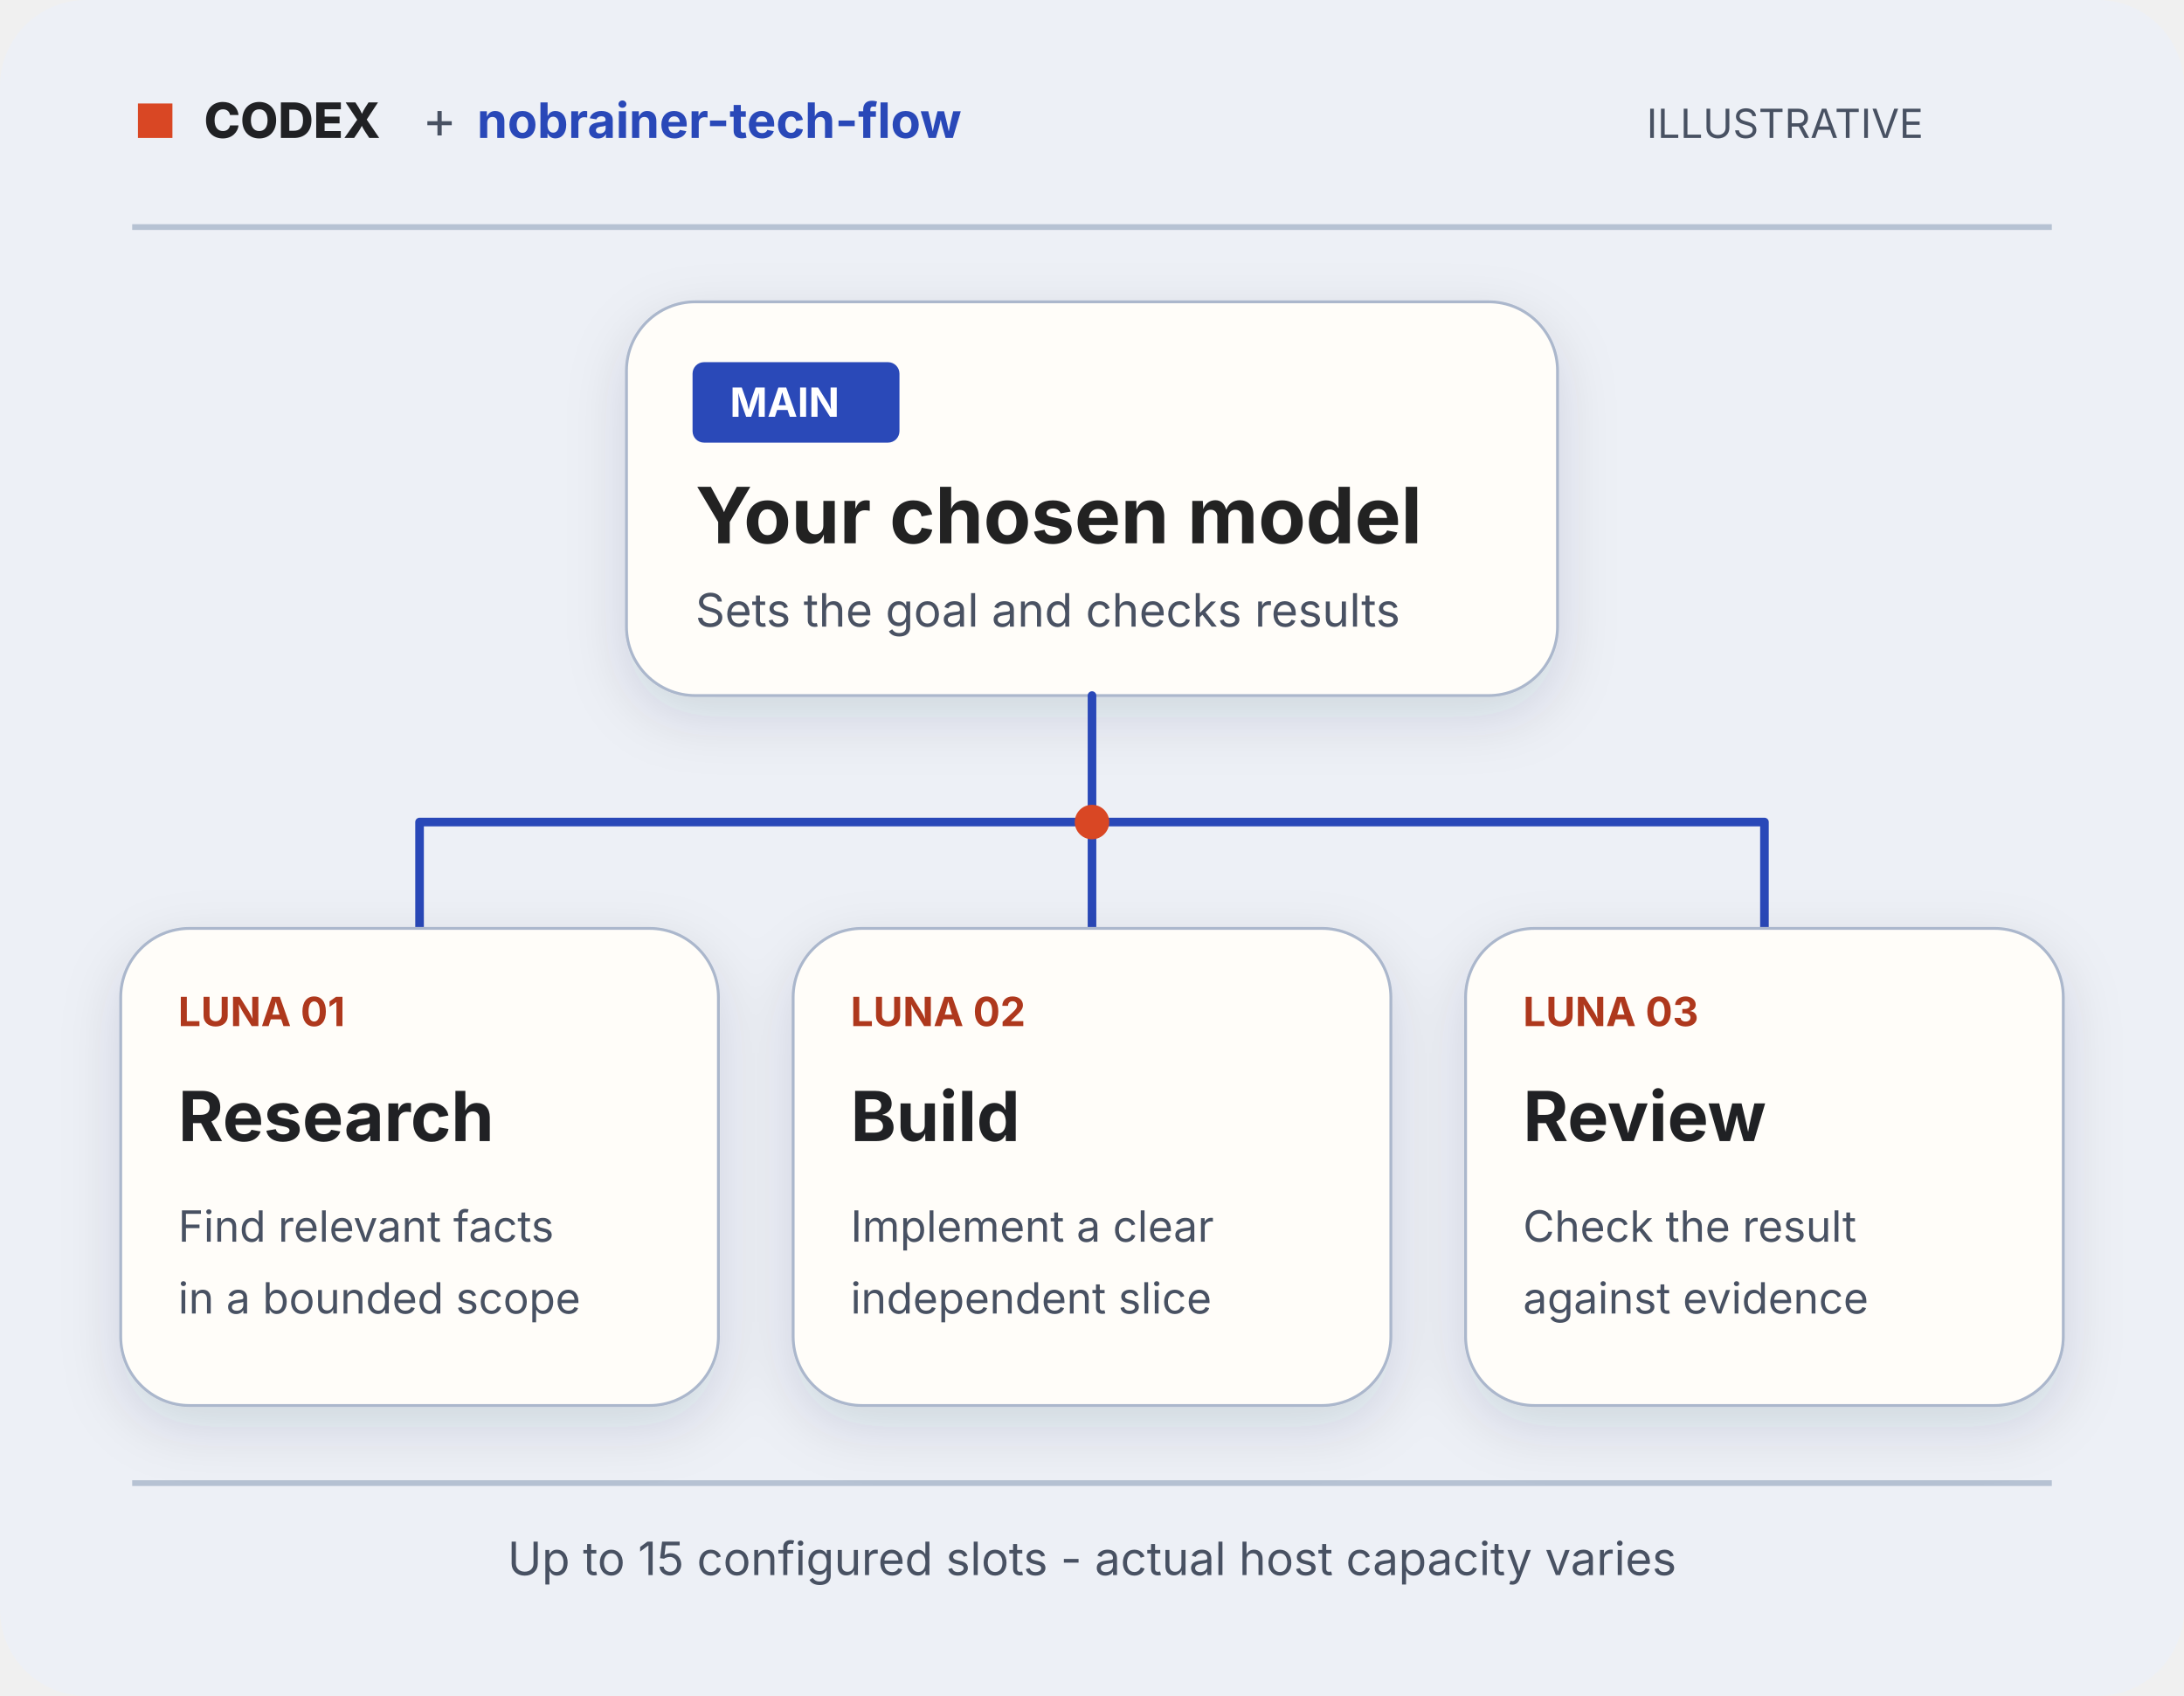
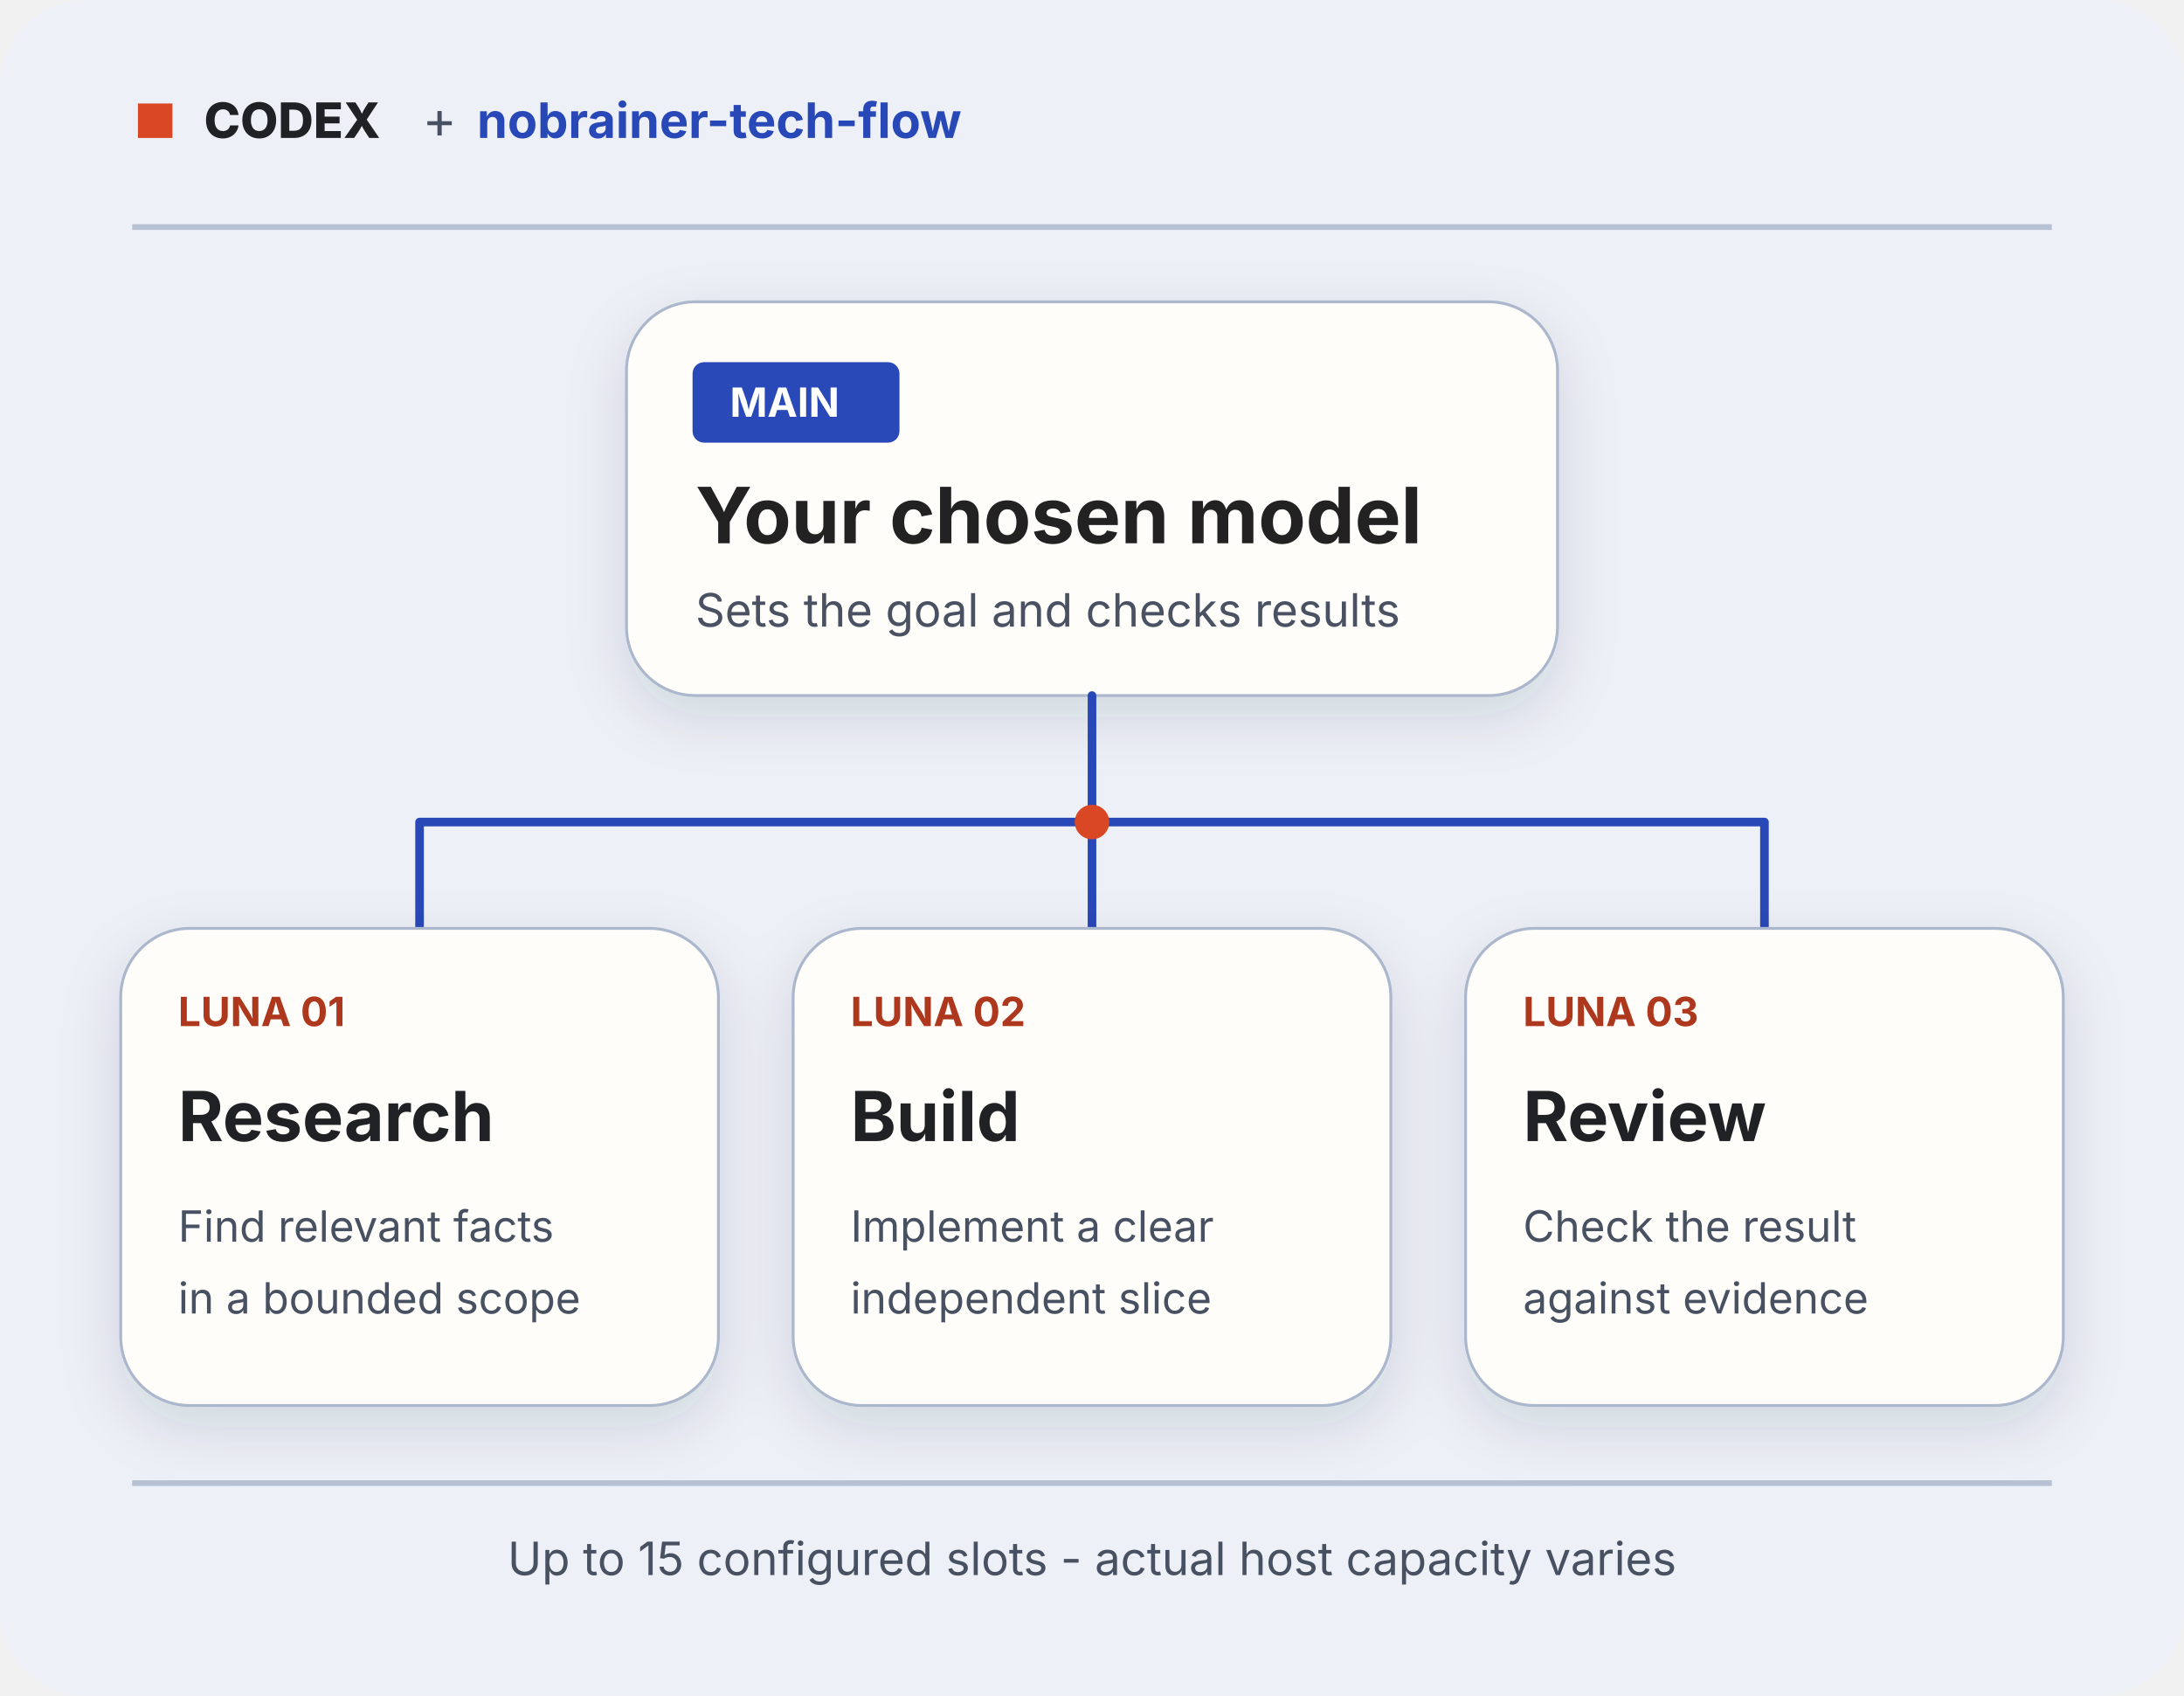
<svg xmlns="http://www.w3.org/2000/svg" viewBox="0 0 760 590" role="img" aria-labelledby="title desc">
  <defs>
    <filter id="lift" x="-20%" y="-30%" width="140%" height="170%">
      <feDropShadow dx="0" dy="7" stdDeviation="10" flood-color="#172943" flood-opacity=".13" />
    </filter>
  </defs>
  <rect width="760" height="590" rx="30" fill="#edf0f6" />
  <path d="M46 79h668M46 516h668" stroke="#b6c2d3" stroke-width="2" />
  <rect x="48" y="36" width="12" height="12" fill="#d94724" />
  <g font-family="-apple-system,BlinkMacSystemFont,Segoe UI,sans-serif">
    <text x="71" y="48" font-weight="800" font-size="17" fill="#202124">CODEX</text>
    <text x="147" y="48" font-size="18" fill="#485162">+</text>
    <text x="166" y="48" font-weight="750" font-size="17" fill="#2948b8">nobrainer-tech-flow</text>
-     <text x="573" y="48" font-size="14" fill="#485162">ILLUSTRATIVE</text>
    <g filter="url(#lift)">
      <rect x="218" y="105" width="324" height="137" rx="24" fill="#fffdf9" stroke="#abb7cc" />
      <rect x="241" y="126" width="72" height="28" rx="4" fill="#2948b8" />
      <text x="254" y="145" font-size="14" font-weight="750" fill="#fff">MAIN</text>
      <text x="242" y="189" font-size="27" font-weight="750" fill="#202124">Your chosen model</text>
      <text x="242" y="218" font-size="16" fill="#485162">Sets the goal and checks results</text>
    </g>
    <path d="M380 242v44M146 286h468M146 286v37M380 286v37M614 286v37" fill="none" stroke="#2948b8" stroke-width="3" stroke-linecap="round" />
    <circle cx="380" cy="286" r="6" fill="#d94724" />
    <g filter="url(#lift)">
      <rect x="42" y="323" width="208" height="166" rx="24" fill="#fffdf9" stroke="#abb7cc" />
      <rect x="276" y="323" width="208" height="166" rx="24" fill="#fffdf9" stroke="#abb7cc" />
      <rect x="510" y="323" width="208" height="166" rx="24" fill="#fffdf9" stroke="#abb7cc" />
    </g>
    <g font-size="14" font-weight="750" fill="#ae381d">
      <text x="62" y="357">LUNA 01</text>
      <text x="296" y="357">LUNA 02</text>
      <text x="530" y="357">LUNA 03</text>
    </g>
    <g font-size="24" font-weight="750" fill="#202124">
      <text x="62" y="397">Research</text>
      <text x="296" y="397">Build</text>
      <text x="530" y="397">Review</text>
    </g>
    <g font-size="15" fill="#485162">
      <text x="62" y="432">Find relevant facts</text>
      <text x="62" y="457">in a bounded scope</text>
      <text x="296" y="432">Implement a clear</text>
      <text x="296" y="457">independent slice</text>
      <text x="530" y="432">Check the result</text>
      <text x="530" y="457">against evidence</text>
    </g>
    <text x="380" y="548" text-anchor="middle" font-size="16" fill="#485162">Up to 15 configured slots - actual host capacity varies</text>
  </g>
</svg>
